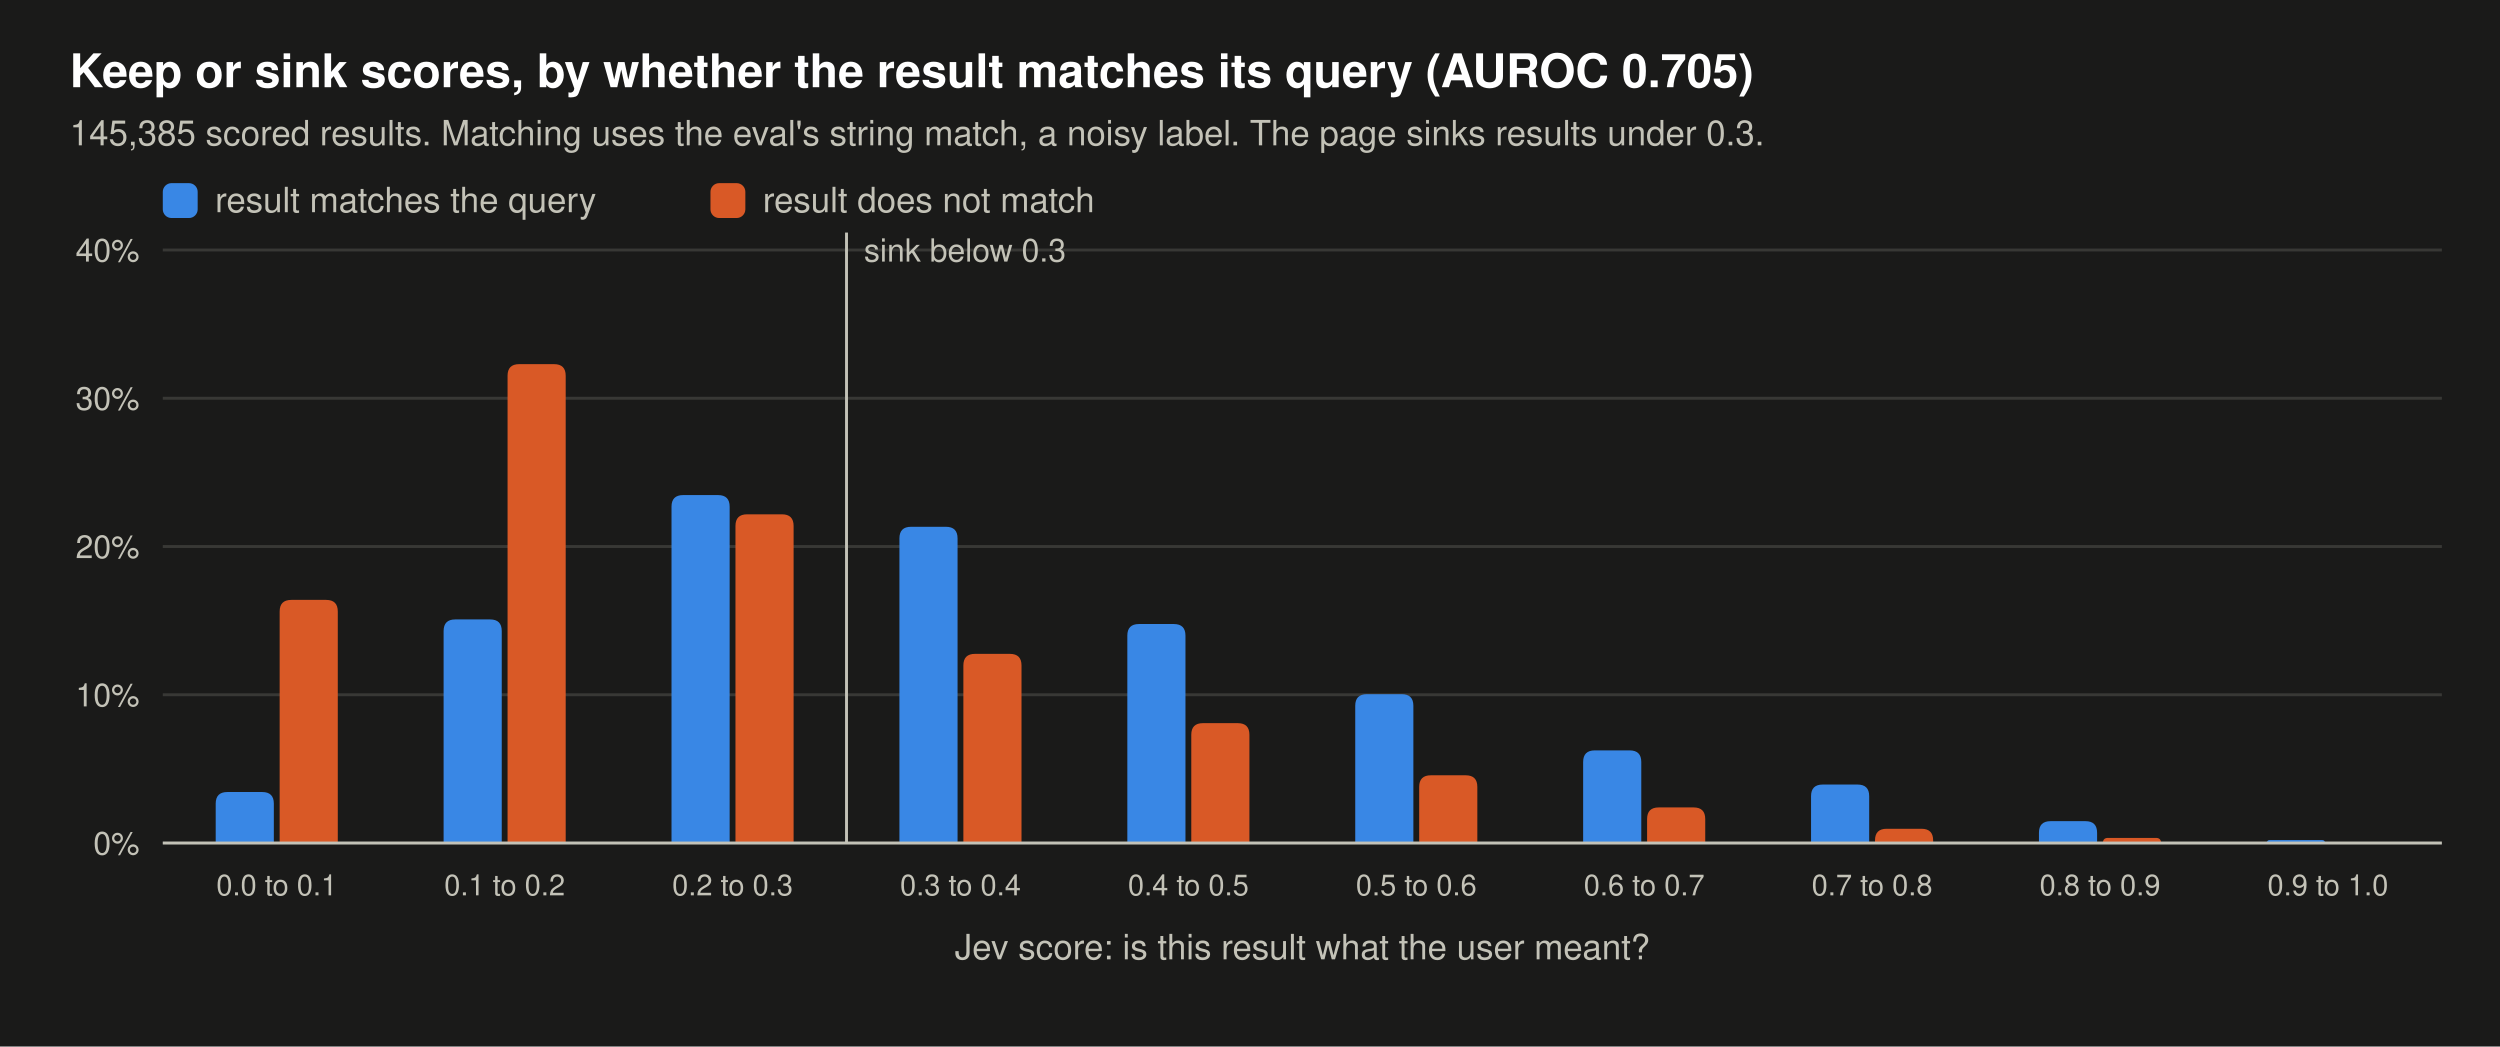
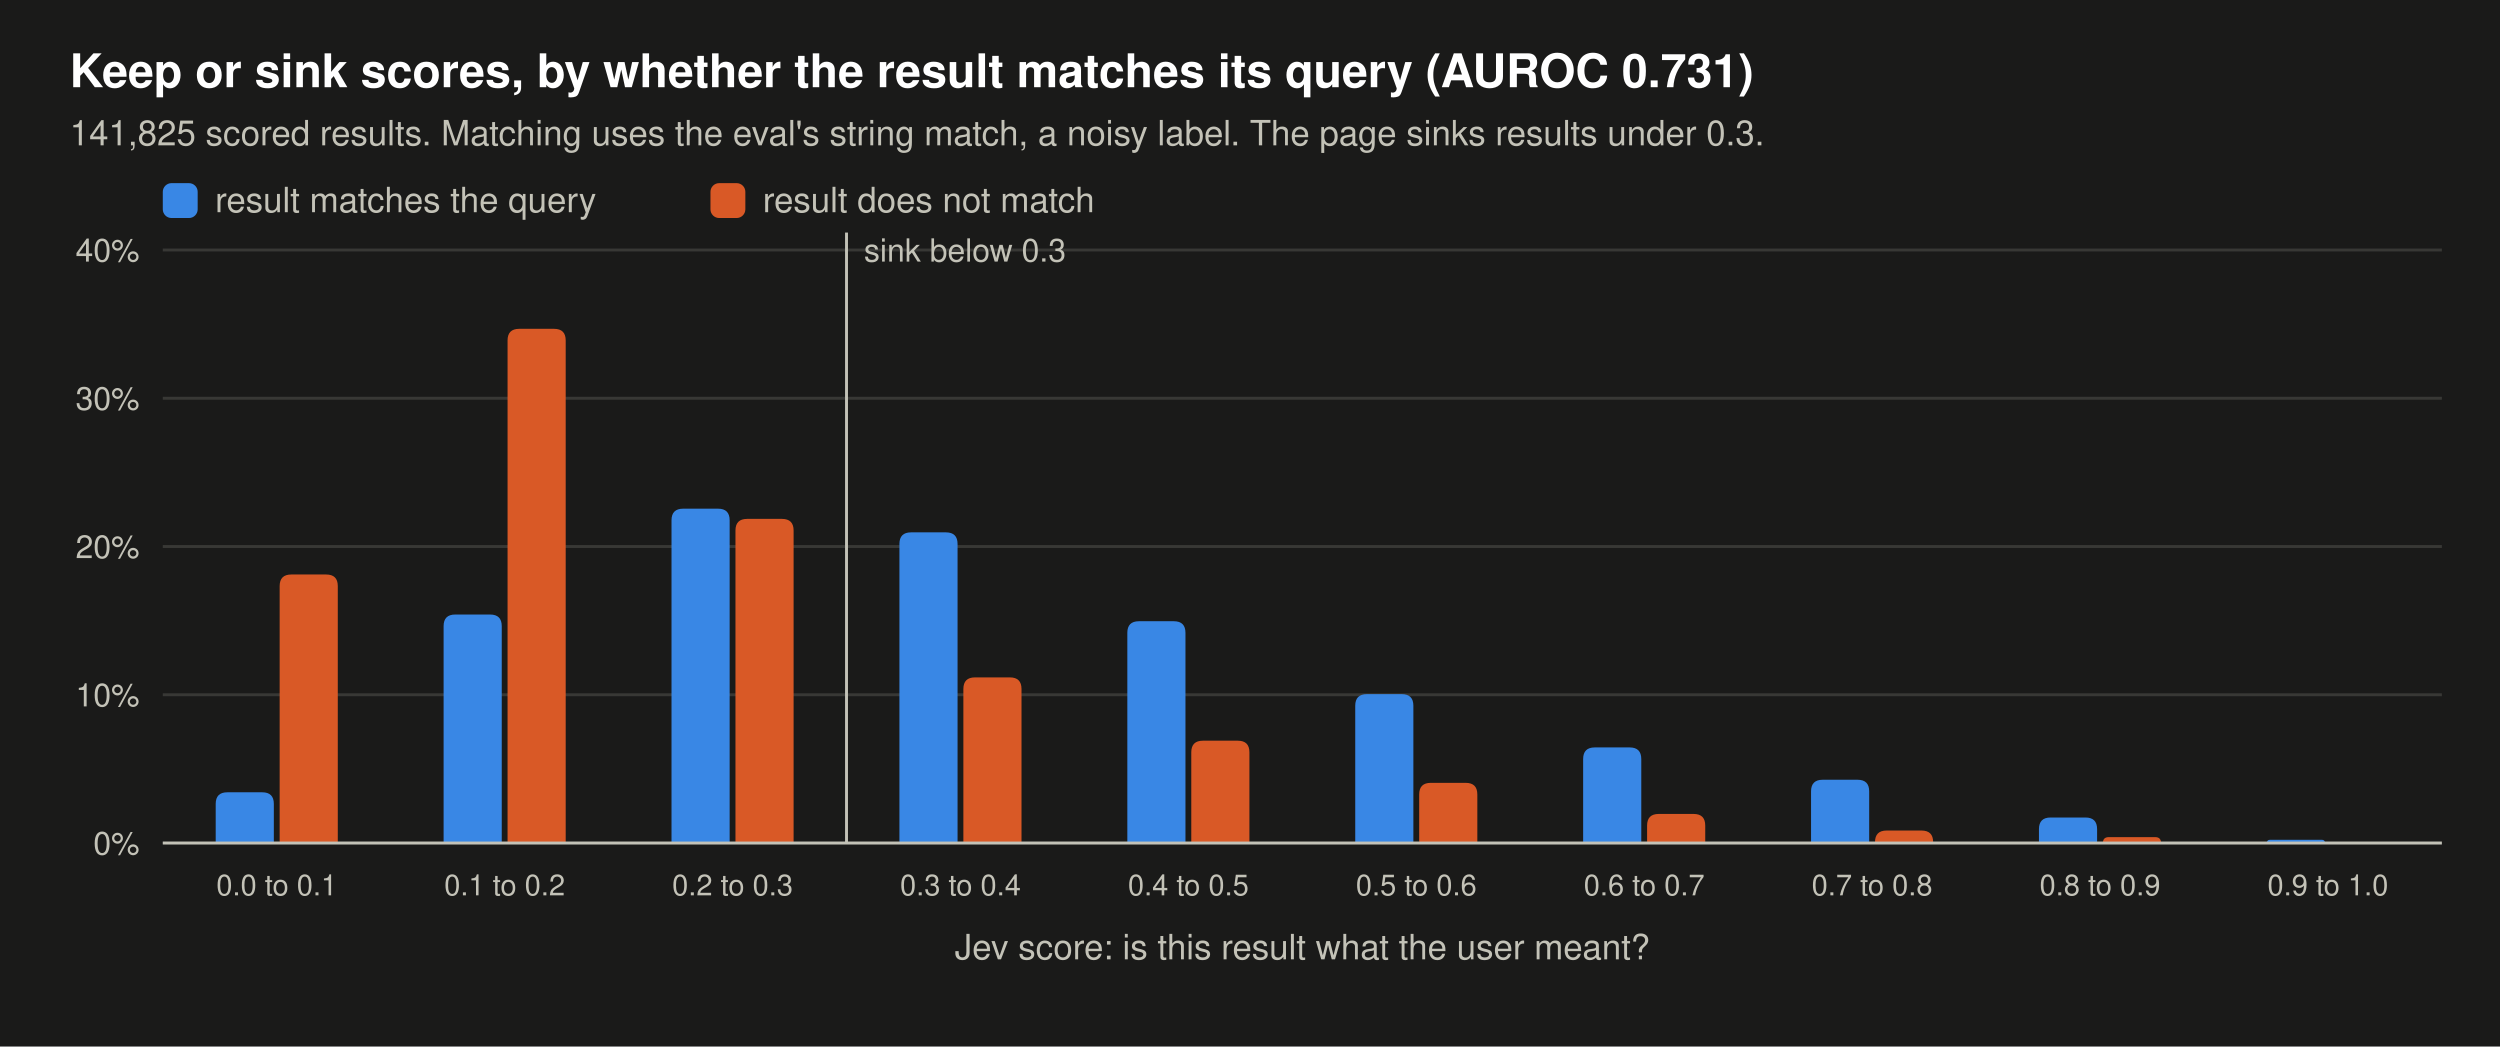
<svg xmlns="http://www.w3.org/2000/svg" width="860" height="360" viewBox="0 0 860 360" role="img" font-family="-apple-system, 'Segoe UI', Helvetica, Arial, sans-serif">
  <rect width="860" height="360" fill="#1a1a19" />
-   <text x="24.0" y="30.0" font-size="16" fill="#ffffff" font-weight="600">Keep or sink scores, by whether the result matches its query (AUROC 0.705)</text>
-   <text x="24.0" y="50.0" font-size="12" fill="#c3c2b7">145,385 scored results. Matching uses the eval's string match, a noisy label. The page sinks results under 0.3.</text>
+   <text x="24.0" y="30.0" font-size="16" fill="#ffffff" font-weight="600">Keep or sink scores, by whether the result matches its query (AUROC 0.731)</text>
+   <text x="24.0" y="50.0" font-size="12" fill="#c3c2b7">141,825 scored results. Matching uses the eval's string match, a noisy label. The page sinks results under 0.3.</text>
  <rect x="56" y="63" width="12" height="12" rx="3" fill="#3987e5" />
  <text x="74.0" y="73.0" font-size="12" fill="#c3c2b7">result matches the query</text>
  <rect x="244.4" y="63" width="12" height="12" rx="3" fill="#d95926" />
  <text x="262.4" y="73.0" font-size="12" fill="#c3c2b7">result does not match</text>
  <line x1="56.0" y1="290.0" x2="840.0" y2="290.0" stroke="#383835" stroke-width="1" />
  <text x="48.0" y="294.0" font-size="11" fill="#c3c2b7" text-anchor="end">0%</text>
  <line x1="56.0" y1="239.0" x2="840.0" y2="239.0" stroke="#383835" stroke-width="1" />
  <text x="48.0" y="243.0" font-size="11" fill="#c3c2b7" text-anchor="end">10%</text>
  <line x1="56.0" y1="188.0" x2="840.0" y2="188.0" stroke="#383835" stroke-width="1" />
  <text x="48.0" y="192.0" font-size="11" fill="#c3c2b7" text-anchor="end">20%</text>
  <line x1="56.0" y1="137.0" x2="840.0" y2="137.0" stroke="#383835" stroke-width="1" />
  <text x="48.0" y="141.0" font-size="11" fill="#c3c2b7" text-anchor="end">30%</text>
  <line x1="56.0" y1="86.0" x2="840.0" y2="86.0" stroke="#383835" stroke-width="1" />
  <text x="48.0" y="90.0" font-size="11" fill="#c3c2b7" text-anchor="end">40%</text>
-   <path d="M74.2,290V276.456Q74.2,272.456 78.2,272.456H90.2Q94.2,272.456 94.2,276.456V290Z" fill="#3987e5" />
-   <path d="M96.2,290V210.365Q96.2,206.365 100.2,206.365H112.2Q116.2,206.365 116.2,210.365V290Z" fill="#d95926" />
+   <path d="M74.2,290V276.548Q74.2,272.548 78.2,272.548H90.2Q94.2,272.548 94.2,276.548V290Z" fill="#3987e5" />
+   <path d="M96.2,290V201.626Q96.2,197.626 100.2,197.626H112.2Q116.2,197.626 116.2,201.626V290Z" fill="#d95926" />
  <text x="95.2" y="308.0" font-size="10" fill="#c3c2b7" text-anchor="middle">0.0 to 0.1</text>
-   <path d="M152.6,290V217.084Q152.6,213.084 156.6,213.084H168.6Q172.6,213.084 172.6,217.084V290Z" fill="#3987e5" />
-   <path d="M174.6,290V129.264Q174.6,125.264 178.6,125.264H190.6Q194.6,125.264 194.6,129.264V290Z" fill="#d95926" />
+   <path d="M152.6,290V215.396Q152.6,211.396 156.6,211.396H168.6Q172.6,211.396 172.6,215.396V290Z" fill="#3987e5" />
+   <path d="M174.6,290V117.115Q174.6,113.115 178.6,113.115H190.6Q194.6,113.115 194.6,117.115V290Z" fill="#d95926" />
  <text x="173.6" y="308.0" font-size="10" fill="#c3c2b7" text-anchor="middle">0.1 to 0.2</text>
-   <path d="M231,290V174.306Q231,170.306 235,170.306H247Q251,170.306 251,174.306V290Z" fill="#3987e5" />
-   <path d="M253,290V180.923Q253,176.923 257,176.923H269Q273,176.923 273,180.923V290Z" fill="#d95926" />
+   <path d="M231,290V178.984Q231,174.984 235,174.984H247Q251,174.984 251,178.984V290Z" fill="#3987e5" />
+   <path d="M253,290V182.499Q253,178.499 257,178.499H269Q273,178.499 273,182.499V290Z" fill="#d95926" />
  <text x="252.0" y="308.0" font-size="10" fill="#c3c2b7" text-anchor="middle">0.2 to 0.3</text>
-   <path d="M309.4,290V185.214Q309.4,181.214 313.4,181.214H325.4Q329.4,181.214 329.4,185.214V290Z" fill="#3987e5" />
-   <path d="M331.4,290V228.929Q331.4,224.929 335.4,224.929H347.4Q351.4,224.929 351.4,228.929V290Z" fill="#d95926" />
+   <path d="M309.4,290V187.131Q309.4,183.131 313.4,183.131H325.4Q329.4,183.131 329.4,187.131V290Z" fill="#3987e5" />
+   <path d="M331.4,290V237.022Q331.4,233.022 335.4,233.022H347.4Q351.4,233.022 351.4,237.022V290Z" fill="#d95926" />
  <text x="330.4" y="308.0" font-size="10" fill="#c3c2b7" text-anchor="middle">0.3 to 0.4</text>
-   <path d="M387.8,290V218.666Q387.8,214.666 391.8,214.666H403.8Q407.8,214.666 407.8,218.666V290Z" fill="#3987e5" />
-   <path d="M409.8,290V252.765Q409.8,248.765 413.8,248.765H425.8Q429.8,248.765 429.8,252.765V290Z" fill="#d95926" />
+   <path d="M387.8,290V217.702Q387.8,213.702 391.8,213.702H403.8Q407.8,213.702 407.8,217.702V290Z" fill="#3987e5" />
+   <path d="M409.8,290V258.801Q409.8,254.801 413.8,254.801H425.8Q429.8,254.801 429.8,258.801V290Z" fill="#d95926" />
  <text x="408.8" y="308.0" font-size="10" fill="#c3c2b7" text-anchor="middle">0.4 to 0.5</text>
-   <path d="M466.2,290V242.796Q466.2,238.796 470.2,238.796H482.2Q486.2,238.796 486.2,242.796V290Z" fill="#3987e5" />
-   <path d="M488.2,290V270.699Q488.2,266.699 492.2,266.699H504.2Q508.2,266.699 508.2,270.699V290Z" fill="#d95926" />
+   <path d="M466.2,290V242.785Q466.2,238.785 470.2,238.785H482.2Q486.2,238.785 486.2,242.785V290Z" fill="#3987e5" />
+   <path d="M488.2,290V273.298Q488.2,269.298 492.2,269.298H504.2Q508.2,269.298 508.2,273.298V290Z" fill="#d95926" />
  <text x="487.2" y="308.0" font-size="10" fill="#c3c2b7" text-anchor="middle">0.5 to 0.6</text>
-   <path d="M544.6,290V262.135Q544.6,258.135 548.6,258.135H560.6Q564.6,258.135 564.6,262.135V290Z" fill="#3987e5" />
-   <path d="M566.6,290V281.755Q566.6,277.755 570.6,277.755H582.6Q586.6,277.755 586.6,281.755V290Z" fill="#d95926" />
+   <path d="M544.6,290V261.114Q544.6,257.114 548.6,257.114H560.6Q564.6,257.114 564.6,261.114V290Z" fill="#3987e5" />
+   <path d="M566.6,290V283.996Q566.6,279.996 570.6,279.996H582.6Q586.6,279.996 586.6,283.996V290Z" fill="#d95926" />
  <text x="565.6" y="308.0" font-size="10" fill="#c3c2b7" text-anchor="middle">0.6 to 0.7</text>
-   <path d="M623,290V273.884Q623,269.884 627,269.884H639Q643,269.884 643,273.884V290Z" fill="#3987e5" />
-   <path d="M645,290V289.097Q645,285.097 649,285.097H661Q665,285.097 665,289.097V290Z" fill="#d95926" />
+   <path d="M623,290V272.234Q623,268.234 627,268.234H639Q643,268.234 643,272.234V290Z" fill="#3987e5" />
+   <path d="M645,290V289.704Q645,285.704 649,285.704H661Q665,285.704 665,289.704V290Z" fill="#d95926" />
  <text x="644.0" y="308.0" font-size="10" fill="#c3c2b7" text-anchor="middle">0.7 to 0.8</text>
-   <path d="M701.4,290V286.479Q701.4,282.479 705.4,282.479H717.4Q721.4,282.479 721.4,286.479V290Z" fill="#3987e5" />
-   <path d="M723.4,290V290Q723.4,288.239 725.161,288.239H741.639Q743.4,288.239 743.4,290V290Z" fill="#d95926" />
+   <path d="M701.4,290V285.222Q701.4,281.222 705.4,281.222H717.4Q721.4,281.222 721.4,285.222V290Z" fill="#3987e5" />
+   <path d="M723.4,290V290Q723.4,287.974 725.426,287.974H741.374Q743.4,287.974 743.4,290V290Z" fill="#d95926" />
  <text x="722.4" y="308.0" font-size="10" fill="#c3c2b7" text-anchor="middle">0.8 to 0.9</text>
-   <path d="M779.8,290V290Q779.8,288.98 780.82,288.98H798.78Q799.8,288.98 799.8,290V290Z" fill="#3987e5" />
+   <path d="M779.8,290V290Q779.8,288.884 780.916,288.884H798.684Q799.8,288.884 799.8,290V290Z" fill="#3987e5" />
  <text x="800.8" y="308.0" font-size="10" fill="#c3c2b7" text-anchor="middle">0.9 to 1.0</text>
  <line x1="291.2" y1="80.0" x2="291.2" y2="290.0" stroke="#c3c2b7" stroke-width="1" />
  <text x="297.2" y="90.0" font-size="11" fill="#c3c2b7">sink below 0.3</text>
  <line x1="56.0" y1="290.0" x2="840.0" y2="290.0" stroke="#c3c2b7" stroke-width="1" />
  <text x="448.0" y="330.0" font-size="12" fill="#c3c2b7" text-anchor="middle">Jev score: is this result what the user meant?</text>
</svg>
